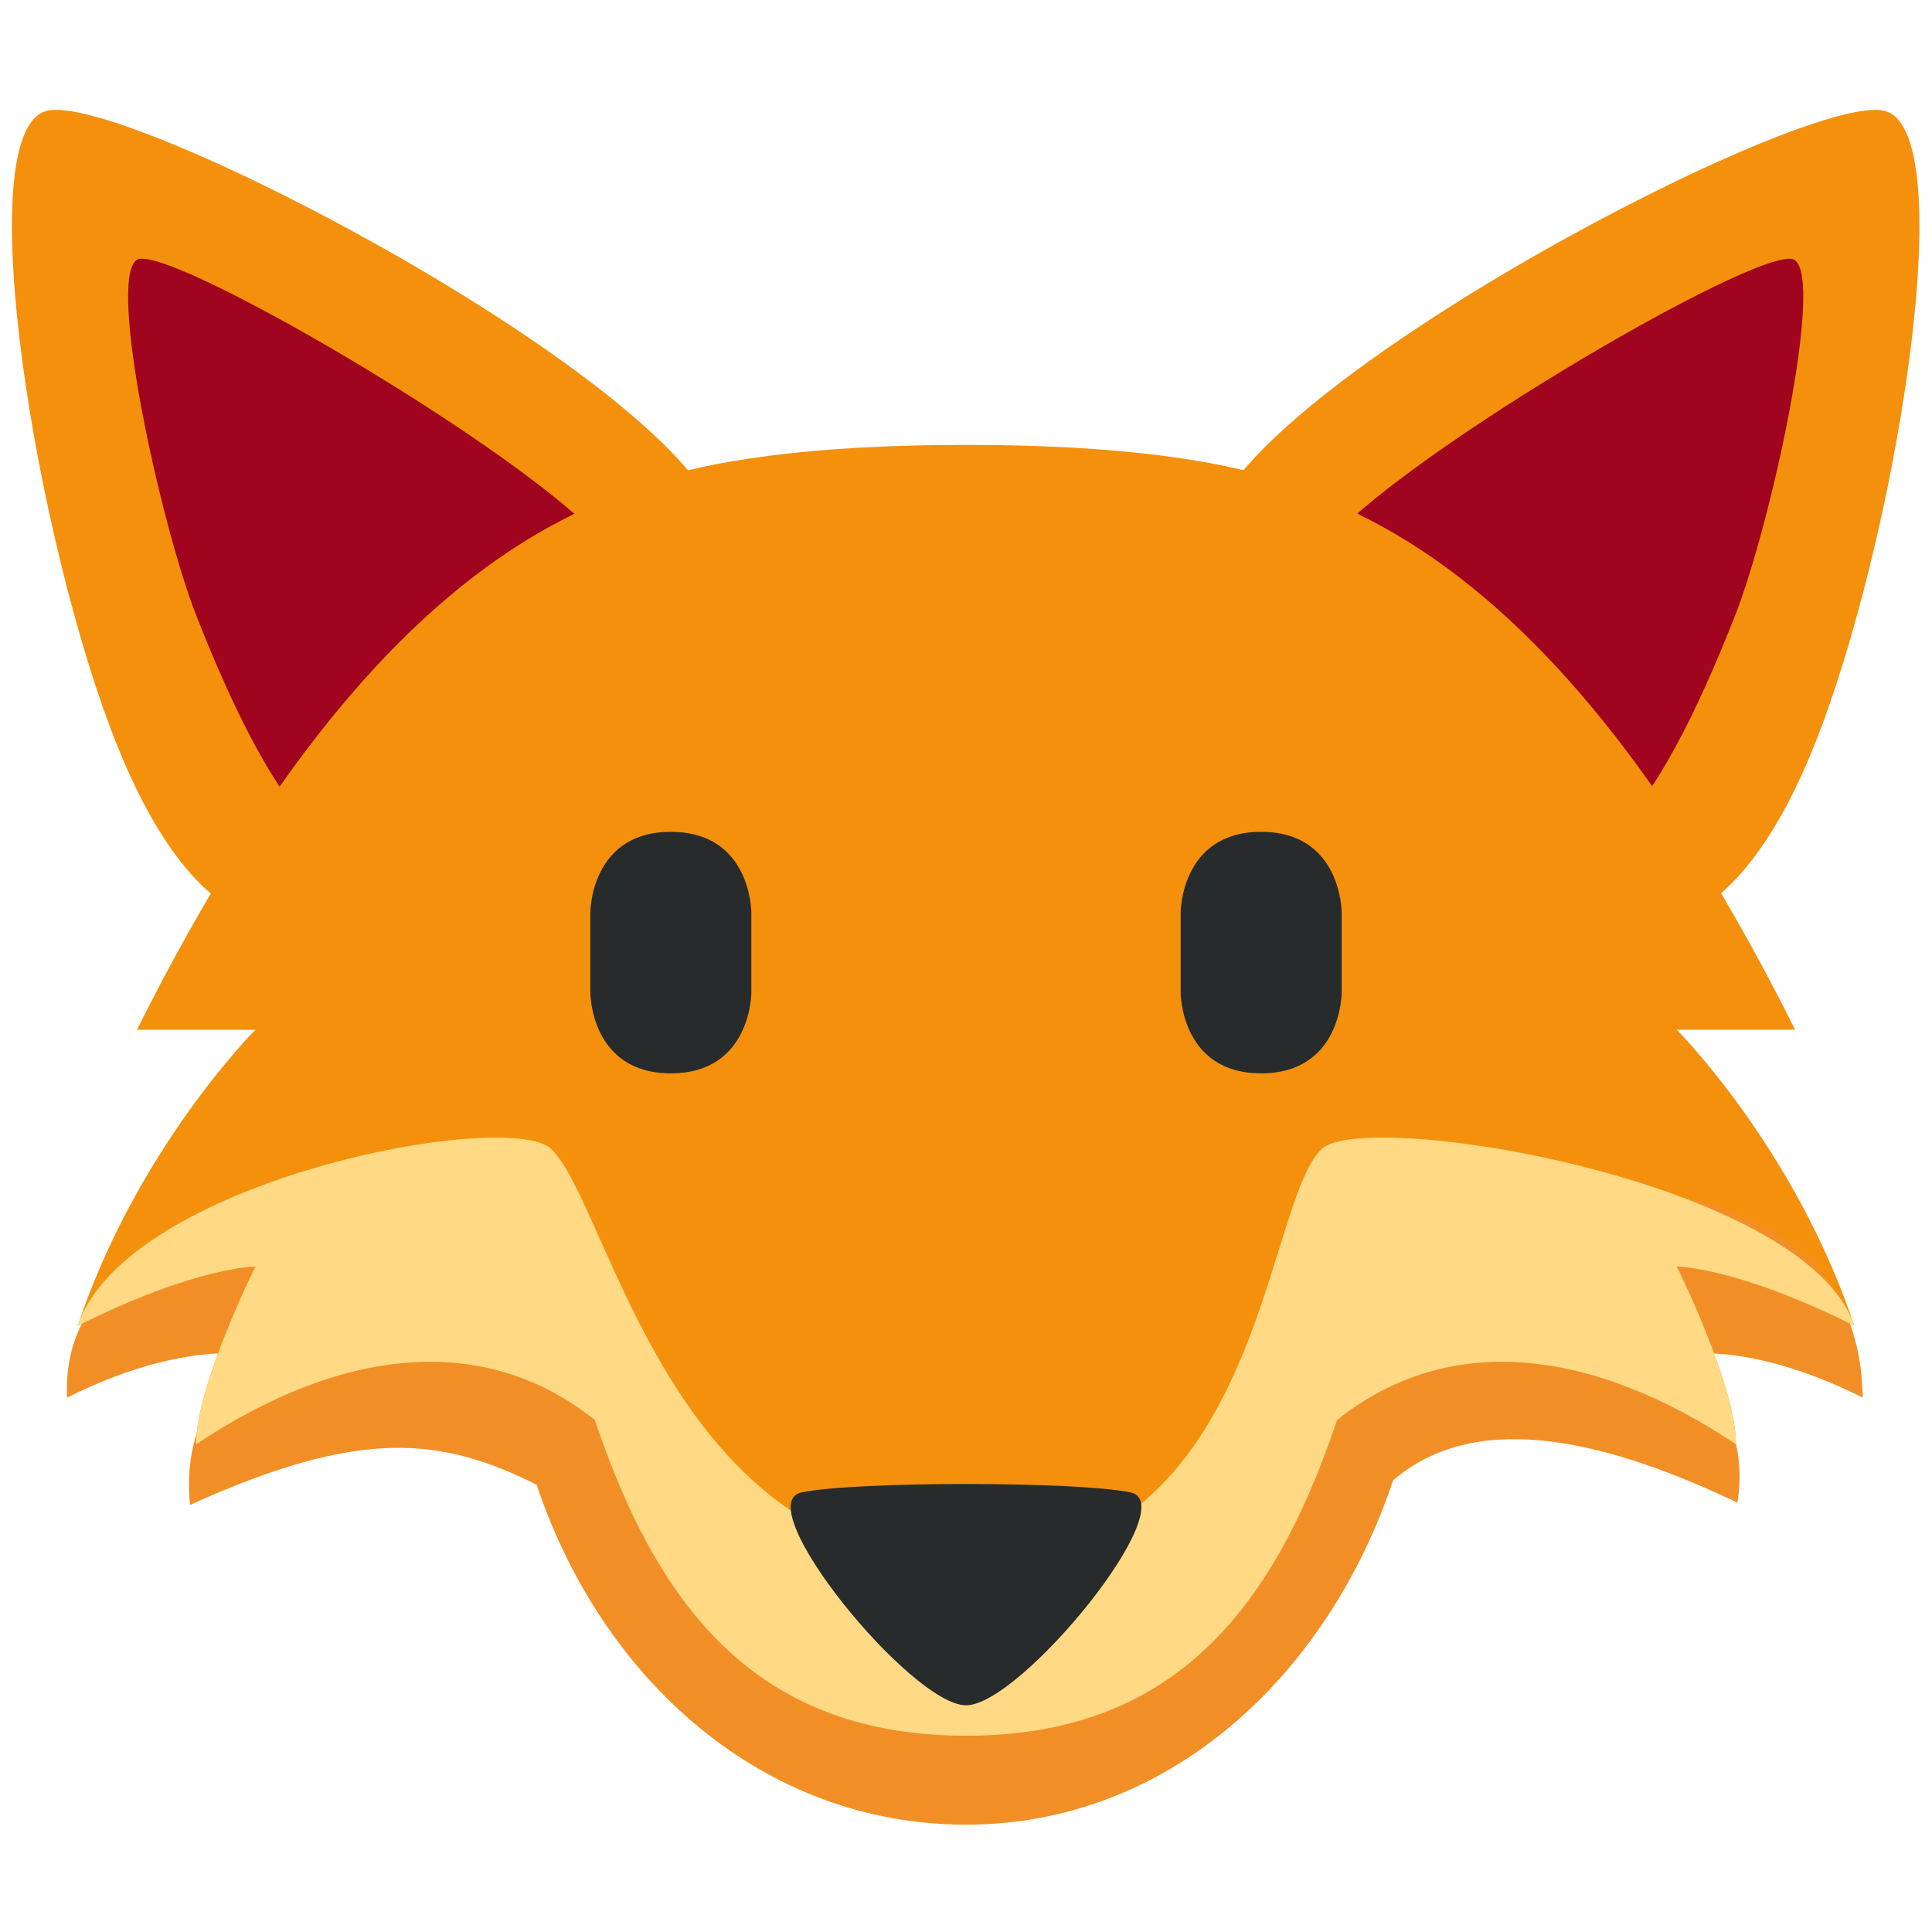
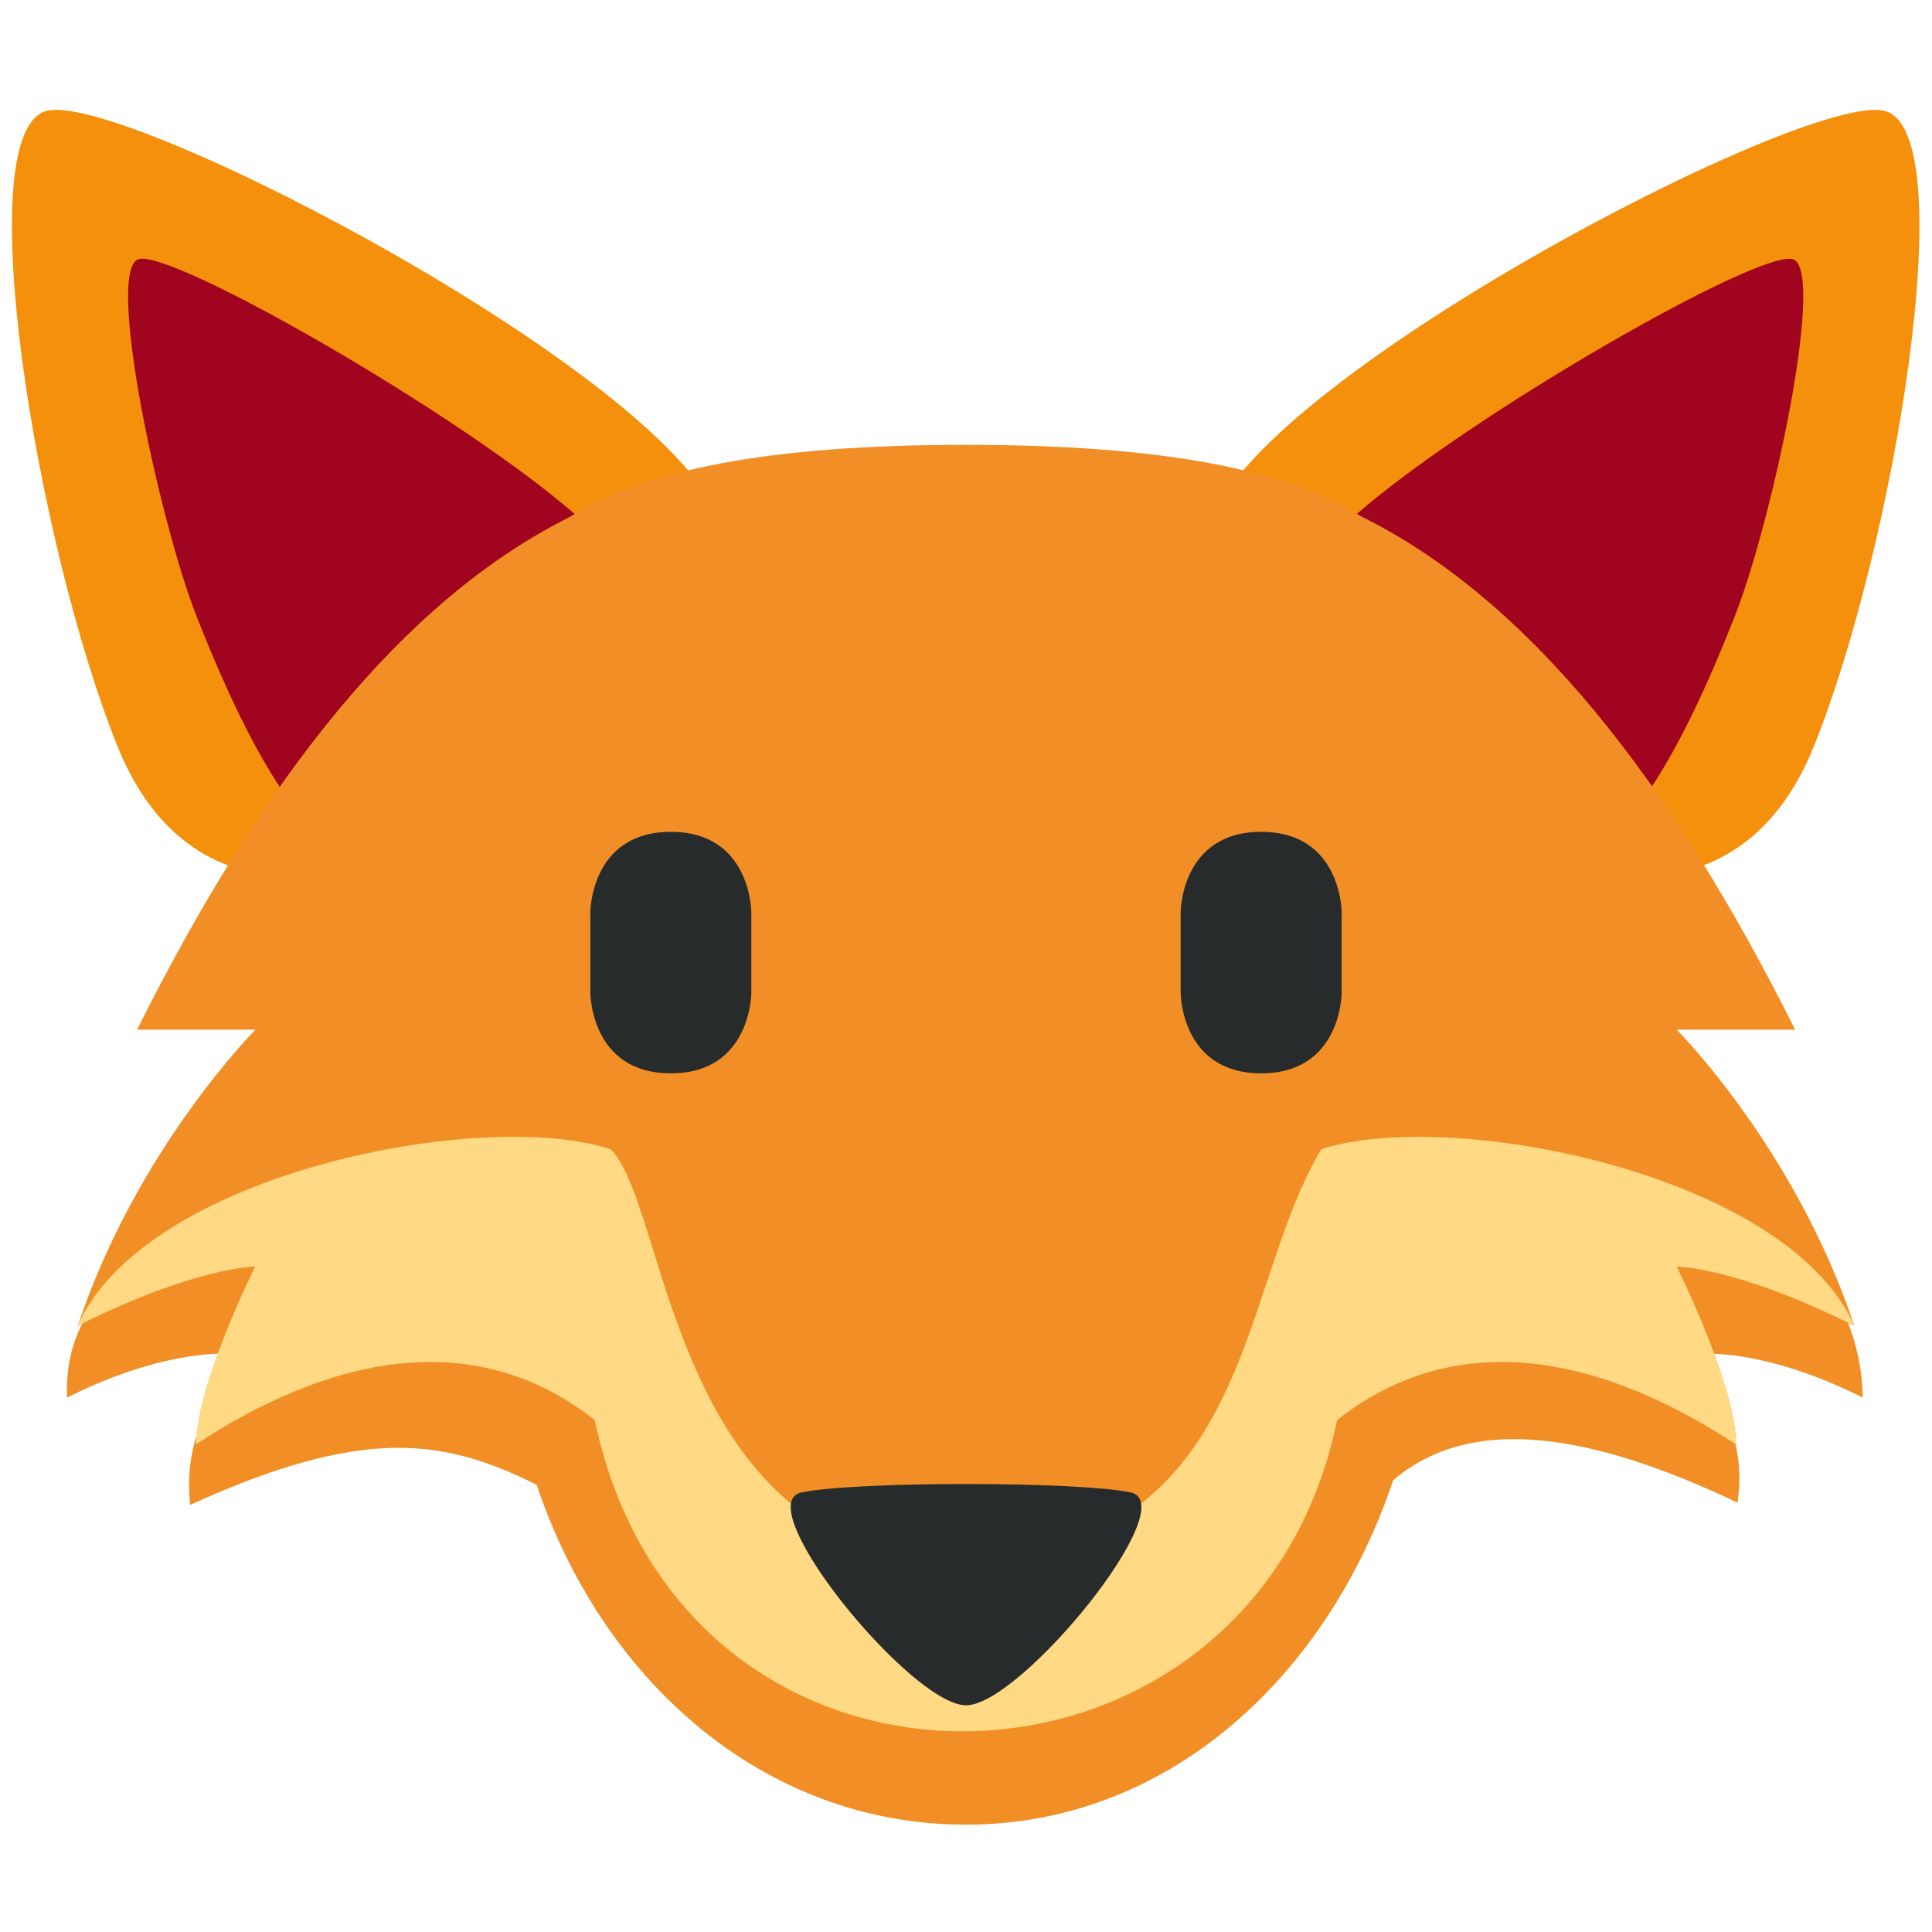
<svg xmlns="http://www.w3.org/2000/svg" viewBox="0 0 36 36">
-   <path fill="#F4900C" d="M13.431 9.802c.658 2.639.176 4.879-2.462 5.536-2.64.657-6.211 4.954-8.782-1.438C.696 10.197-.606 2.434.874 2.065c1.48-.368 11.9 5.098 12.557 7.737z" />
+   <path fill="#F4900C" d="M13.431 9.802c.658 2.638-8.673 10.489-11.244 4.098C.696 10.197-.606 2.434.874 2.065c1.48-.368 11.9 5.098 12.557 7.737z" />
  <path fill="#A0041E" d="M11.437 10.355c.96 1.538-1.831 4.561-3.368 5.522-1.538.961-2.899-.552-4.414-4.414-.662-1.689-1.666-6.27-1.103-6.622.562-.351 7.924 3.976 8.885 5.514z" />
-   <path fill="#F4900C" d="M22.557 9.802c-.657 2.639-.177 4.879 2.463 5.536s6.21 4.954 8.782-1.438c1.49-3.703 2.792-11.466 1.312-11.835-1.48-.368-11.899 5.098-12.557 7.737z" />
+   <path fill="#F4900C" d="M22.557 9.802C21.9 12.441 31.23 20.291 33.802 13.9c1.49-3.703 2.792-11.466 1.312-11.835-1.48-.368-11.899 5.098-12.557 7.737z" />
  <path fill="#A0041E" d="M24.552 10.355c-.96 1.538 1.831 4.561 3.368 5.522 1.537.961 2.898-.552 4.413-4.414.662-1.688 1.666-6.269 1.104-6.621-.563-.352-7.924 3.975-8.885 5.513z" />
-   <path fill="#F4900C" d="M18.001 9.255C11.379 7.048 6.53 11.229 2.552 19.188h2.207s-2.207 2.206-3.311 5.517c2.207-1.104 3.311-1.104 3.311-1.104s-1.104 2.208-1.104 3.312c3.311-2.208 6.621-2.208 8.828 1.103s5.518 0 5.518-4.414V9.255z" />
-   <path fill="#F4900C" d="M18.001 9.255c6.621-2.207 11.471 1.974 15.448 9.932h-2.206s2.206 2.206 3.309 5.517C32.346 23.6 31.243 23.6 31.243 23.6s1.103 2.208 1.103 3.312c-3.311-2.208-6.621-2.208-8.828 1.103-2.208 3.311-5.518 0-5.518-4.414l.001-14.346z" />
-   <path fill="#F4900C" d="M18.001 8.29h-.003c-11.334.001-9.605 4.369-8.39 11.632 1.214 7.266 2.65 12.421 8.393 12.421 5.741 0 7.175-5.155 8.391-12.421 1.213-7.264 2.941-11.631-8.391-11.632z" />
-   <path fill="#F18F26" d="M34.709 26.042c-.084-5.708-9.301-3.745-10.087-2.972-1.104 1.084-1.108 7.705-6.623 7.705-5.516 0-6.62-6.621-7.723-7.705-.787-.773-9.234-1.403-9.026 2.972 2.207-1.104 3.508-.784 3.508-.784s-1.425.826-1.216 2.784c3.208-1.458 4.708-1.25 6.458-.375C11.213 31.29 14.206 34 18.001 34c3.793 0 6.746-2.794 7.958-6.416 1.458-1.25 3.708-.875 6.416.416.292-1.833-1.132-2.742-1.132-2.742s1.26-.32 3.466.784z" />
-   <path fill="#FFD983" d="M34.553 24.704c-.904-2.718-9.145-4.064-9.931-3.291-1.104 1.084-1.108 7.705-6.623 7.705-5.516 0-6.62-6.621-7.723-7.705-.787-.773-7.922.573-8.828 3.291C3.655 23.6 4.759 23.6 4.759 23.6s-1.104 2.208-1.104 3.312c2.67-1.78 5.339-2.122 7.429-.452 1.213 3.623 3.122 5.883 6.917 5.883 3.793 0 5.7-2.259 6.912-5.881 2.092-1.673 4.763-1.33 7.434.45 0-1.104-1.103-3.312-1.103-3.312s1.103.001 3.309 1.104z" />
+   <path fill="#F18F26" d="M32.347 26.912c0-.454-.188-1.091-.407-1.687.585.028 1.519.191 2.77.817-.008-.536-.118-.984-.273-1.393.041.02.075.034.116.055-1.103-3.31-3.309-5.517-3.309-5.517h2.206c-2.331-4.663-4.965-8.015-8.075-9.559-1.39-.873-3.688-1.338-7.373-1.339h-.003c-3.695 0-5.996.468-7.385 1.346-3.104 1.547-5.734 4.896-8.061 9.552H4.76s-2.207 2.206-3.311 5.517c.03-.015.055-.025.084-.04-.201.392-.307.847-.282 1.377 1.263-.632 2.217-.792 2.813-.818-.189.513-.343 1.044-.386 1.475-.123.371-.191.812-.135 1.343C6.75 26.584 8.25 26.792 10 27.667 11.213 31.29 14.206 34 18.001 34c3.793 0 6.746-2.794 7.958-6.416 1.458-1.25 3.708-.875 6.416.416.066-.414.036-.773-.036-1.093l.008.005z" />
+   <path fill="#FFD983" d="M31.243 23.601c.006 0 1.108.003 3.309 1.103-1.249-2.839-7.525-4.07-9.931-3.291-1.171 1.954-1.281 5.003-3.383 6.622-1.741 1.431-4.713 1.458-6.479 0-2.345-1.924-2.559-5.813-3.382-6.622-2.407-.781-8.681.454-9.931 3.291 2.201-1.101 3.304-1.103 3.309-1.103 0 .001-1.103 2.208-1.103 3.311l.001-.001v.001c2.398-1.573 5.116-2.271 7.429-.452 1.666 7.921 12.293 7.545 13.833 0 2.314-1.818 5.03-1.122 7.429.452v-.001l.001.001c.002-1.103-1.101-3.311-1.102-3.311z" />
  <path fill="#272B2B" d="M11 17s0-1.5 1.5-1.5S14 17 14 17v1.5s0 1.5-1.5 1.5-1.5-1.5-1.5-1.5V17zm11 0s0-1.5 1.5-1.5S25 17 25 17v1.5s0 1.5-1.5 1.5-1.5-1.5-1.5-1.5V17zm-7.061 10.808c-1.021.208 2.041 3.968 3.062 3.968 1.02 0 4.082-3.76 3.062-3.968-1.021-.208-5.103-.208-6.124 0z" />
</svg>
